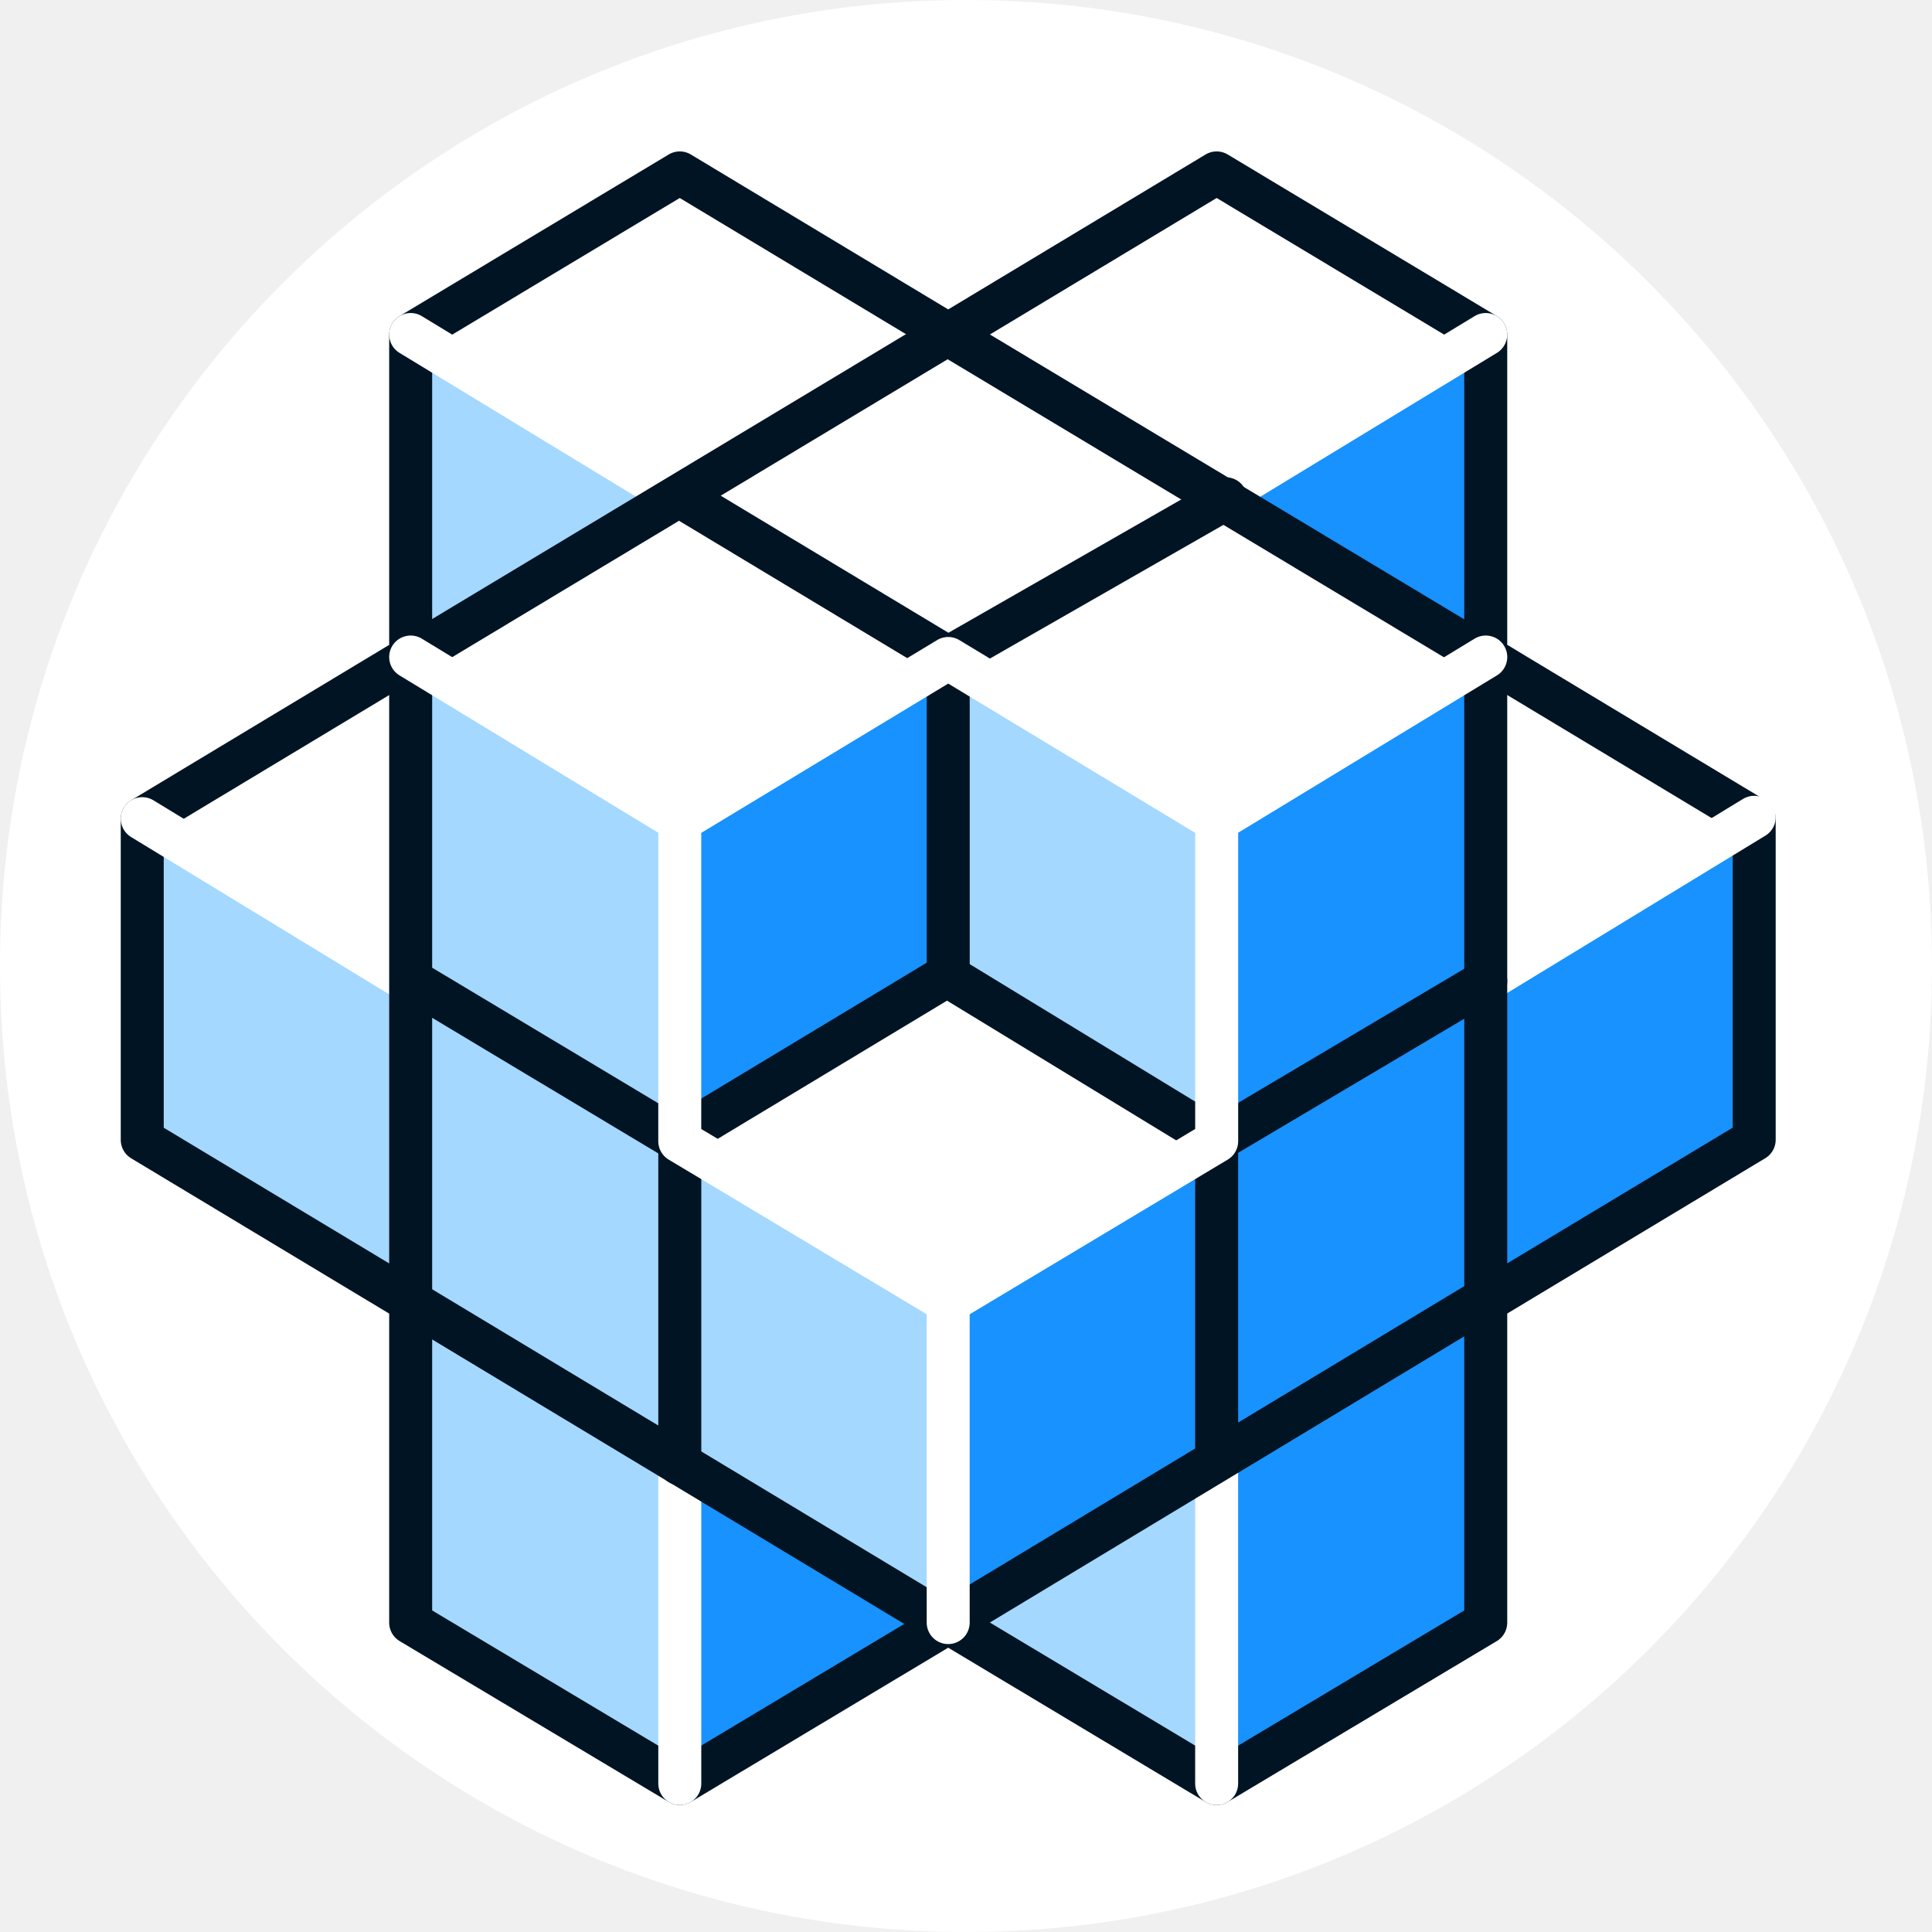
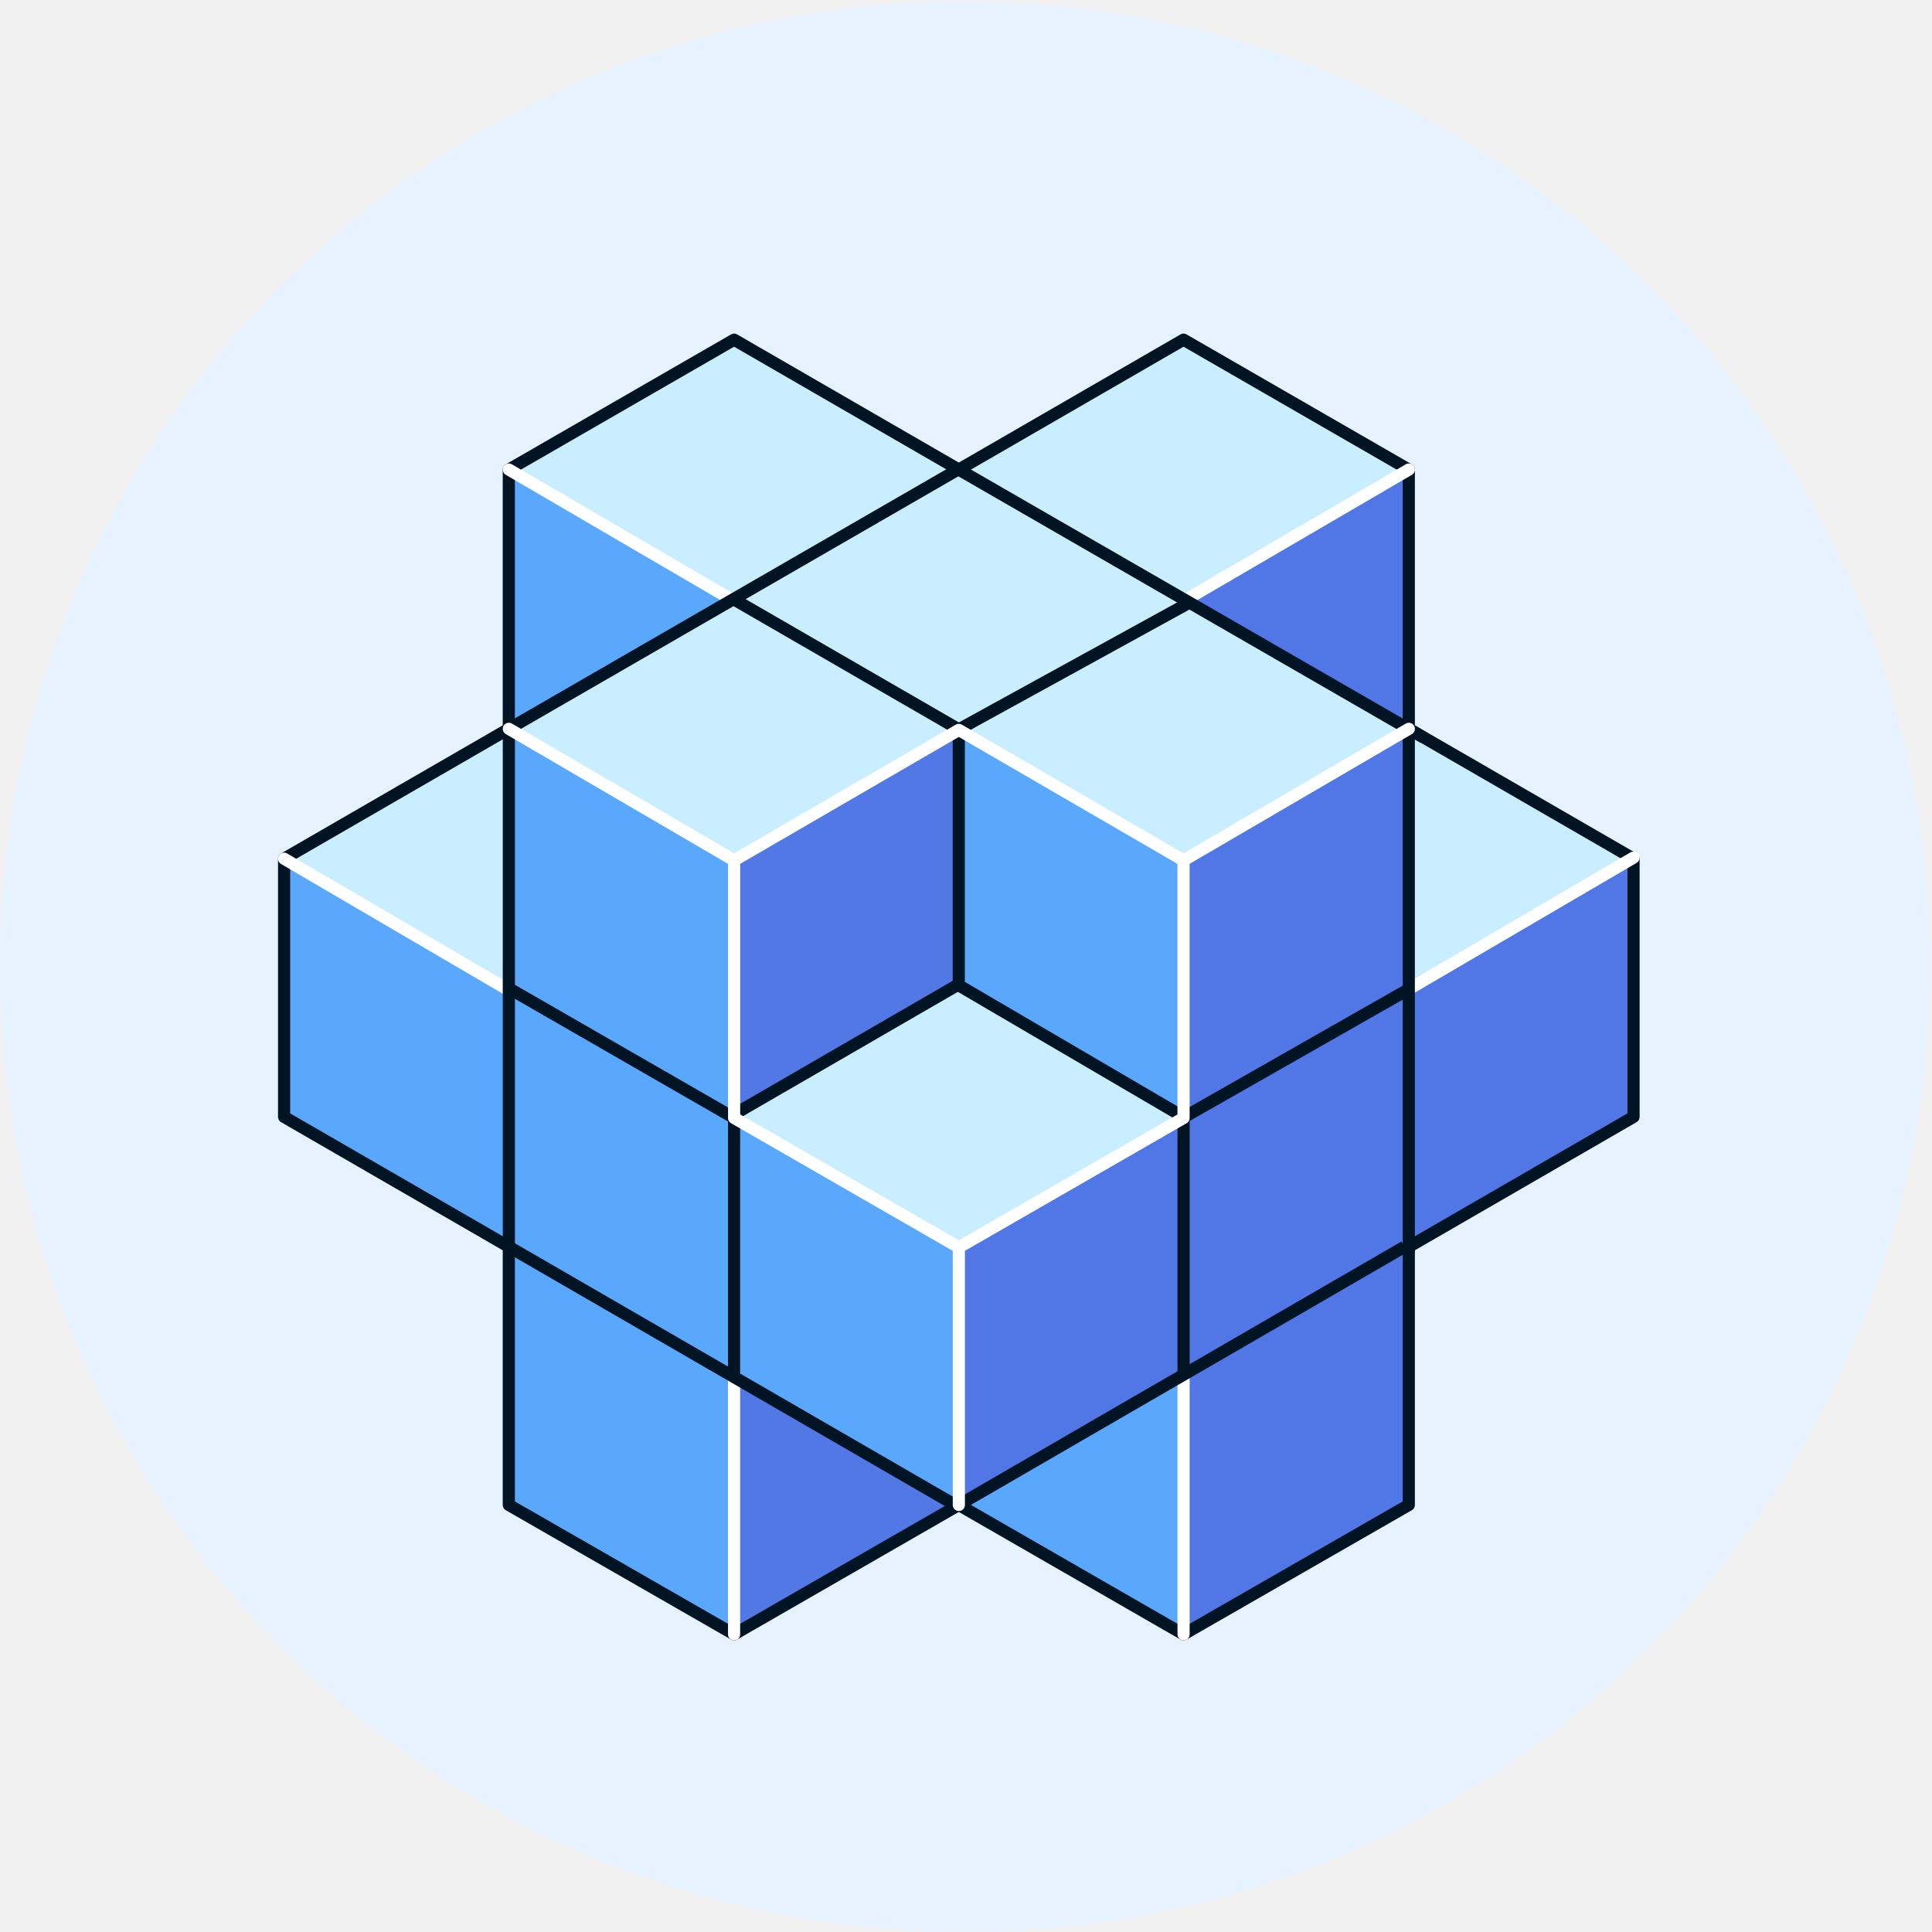
- <svg xmlns="http://www.w3.org/2000/svg" viewBox="0 0 64 64">
-   <path fill="#fff" fill-rule="evenodd" d="M64 32C64 14.327 49.673 0 32 0 14.327 0 0 14.327 0 32c0 17.673 14.327 32 32 32 17.673 0 32-14.327 32-32Z" />
-   <path fill="#fff" d="m49.217 21.765-8.914 5.354 8.914 5.375 8.893-5.375-8.893-5.354Z" />
-   <path fill="#fff" d="M13.604 21.765 4.712 27.12l8.892 5.375 8.914-5.375-8.914-5.354Z" />
-   <path fill="#1792ff" d="M22.519 48.487v10.64l8.892-5.354v-10.64l-8.892 5.354Z" />
-   <path fill="#a4d8ff" d="M22.518 27.183v10.64l-8.914-5.354V21.83l8.914 5.354Z" />
-   <path fill="#a4d8ff" d="M22.518 37.827v10.617l-8.914-5.331v-10.64l8.914 5.354Z" />
-   <path fill="#a4d8ff" d="M13.604 32.472v10.64l-8.892-5.354v-10.64l8.892 5.354Z" />
-   <path fill="#a4d8ff" d="M31.411 43.134v10.639l-8.892-5.33v-10.64l8.892 5.33Z" />
-   <path fill="#a4d8ff" d="M40.304 27.141v10.64l-8.893-5.354v-10.64l8.893 5.354Z" />
-   <path fill="#a4d8ff" d="M22.518 16.435v10.639l-8.914-5.353V11.08l8.914 5.354Z" />
-   <path fill="#a4d8ff" d="M40.304 48.442v10.64L31.41 53.75V43.111l8.893 5.33Z" />
-   <path fill="#a4d8ff" d="M22.518 48.442v10.64l-8.914-5.332V43.111l8.914 5.33Z" />
-   <path fill="#1792ff" d="M40.303 27.141v10.64l8.914-5.354v-10.64l-8.914 5.354Z" />
-   <path fill="#1792ff" d="M40.303 16.435v10.639l8.914-5.353V11.08l-8.914 5.354Z" />
-   <path fill="#1792ff" d="M22.519 27.141v10.64l8.892-5.354v-10.64l-8.892 5.354Z" />
-   <path fill="#1792ff" d="M40.303 37.78v10.64l8.914-5.353v-10.64l-8.914 5.353Z" />
-   <path fill="#1792ff" d="M49.217 32.472v10.64l8.893-5.354v-10.64l-8.893 5.354Z" />
-   <path fill="#1792ff" d="M31.411 43.111v10.64l8.893-5.331V37.78l-8.893 5.331Z" />
-   <path fill="#1792ff" d="M40.303 48.42v10.64l8.914-5.354v-10.64l-8.914 5.354Z" />
-   <path fill="#fff" d="m22.518 16.459-8.914 5.353 8.914 5.376 8.892-5.376-8.892-5.353Z" />
-   <path fill="#fff" d="m31.411 11.081-8.892 5.376 8.892 5.353 8.893-5.353-8.893-5.376Z" />
-   <path fill="#fff" d="M31.411 32.427 22.52 37.78l8.892 5.354 8.893-5.354-8.893-5.353Z" />
-   <path fill="#fff" d="m40.304 5.728-8.893 5.353 8.893 5.376 8.914-5.376-8.914-5.353Z" />
-   <path fill="#fff" d="m22.518 5.728-8.914 5.353 8.914 5.376 8.892-5.376-8.892-5.353Z" />
-   <path fill="#fff" d="m40.304 16.39-8.893 5.375 8.893 5.354 8.914-5.354-8.914-5.375Z" />
-   <path fill="none" stroke="#001423" stroke-width="1.424" stroke-linecap="round" stroke-linejoin="round" d="M13.604 11.081v10.684L4.712 27.12v10.64l8.892 5.352v10.64l8.914 5.33 8.893-5.33 8.892 5.33 8.914-5.33V43.11l8.893-5.353v-10.64l-8.893-5.353V11.081l-8.914-5.353-8.892 5.353-8.893-5.353-8.914 5.353Z" />
-   <path fill="none" stroke="#fff" stroke-width="1.424" stroke-linecap="round" stroke-linejoin="round" d="m4.712 27.119 8.892 5.42" />
-   <path fill="none" stroke="#fff" stroke-width="1.424" stroke-linecap="round" stroke-linejoin="round" d="M22.519 48.487v10.595" />
-   <path fill="none" stroke="#001423" stroke-width="1.424" stroke-linecap="round" stroke-linejoin="round" d="M22.519 37.827V48.49" />
-   <path fill="none" stroke="#001423" stroke-width="1.424" stroke-linecap="round" stroke-linejoin="round" d="M13.604 21.765v21.346" />
-   <path fill="none" stroke="#001423" stroke-width="1.424" stroke-linecap="round" stroke-linejoin="round" d="M40.303 48.442V37.78" />
-   <path fill="none" stroke="#fff" stroke-width="1.424" stroke-linecap="round" stroke-linejoin="round" d="M40.303 59.082v-10.64" />
-   <path fill="none" stroke="#fff" stroke-width="1.424" stroke-linecap="round" stroke-linejoin="round" d="m58.11 27.074-8.893 5.42" />
-   <path fill="none" stroke="#fff" stroke-width="1.424" stroke-linecap="round" stroke-linejoin="round" d="m49.217 11.081-8.914 5.42" />
-   <path fill="none" stroke="#fff" stroke-width="1.424" stroke-linecap="round" stroke-linejoin="round" d="m13.604 11.081 8.914 5.42" />
-   <path fill="none" stroke="#001423" stroke-width="1.424" stroke-linecap="round" stroke-linejoin="round" d="M49.217 43.356V22.033" />
-   <path fill="none" stroke="#001423" stroke-width="1.424" stroke-linecap="round" stroke-linejoin="round" d="m13.626 32.473 8.892 5.331" />
-   <path fill="none" stroke="#001423" stroke-width="1.424" stroke-linecap="round" stroke-linejoin="round" d="M13.604 43.111 31.41 53.84" />
-   <path fill="none" stroke="#001423" stroke-width="1.424" stroke-linecap="round" stroke-linejoin="round" d="M49.045 43.111 31.26 53.84" />
-   <path fill="none" stroke="#001423" stroke-width="1.424" stroke-linecap="round" stroke-linejoin="round" d="m49.217 32.497-8.914 5.286" />
-   <path fill="none" stroke="#001423" stroke-width="1.424" stroke-linecap="round" stroke-linejoin="round" d="m40.605 16.522-9.194 5.264" />
-   <path fill="none" stroke="#001423" stroke-width="1.424" stroke-linecap="round" stroke-linejoin="round" d="M31.411 11.081 49.8 22.124" />
-   <path fill="none" stroke="#001423" stroke-width="1.424" stroke-linecap="round" stroke-linejoin="round" d="m40.153 37.668-8.742-5.33v-10.55l-8.892-5.353" />
-   <path fill="none" stroke="#001423" stroke-width="1.424" stroke-linecap="round" stroke-linejoin="round" d="M31.41 11.059 13.604 21.765" />
-   <path fill="none" stroke="#001423" stroke-width="1.424" stroke-linecap="round" stroke-linejoin="round" d="m31.41 32.293-8.957 5.398" />
-   <path fill="none" stroke="#fff" stroke-width="1.424" stroke-linecap="round" stroke-linejoin="round" d="m13.604 21.765 8.914 5.42v10.618l8.892 5.33V53.75" />
-   <path fill="none" stroke="#fff" stroke-width="1.424" stroke-linecap="round" stroke-linejoin="round" d="m49.218 21.765-8.914 5.42v10.618l-8.893 5.33" />
-   <path fill="none" stroke="#fff" stroke-width="1.424" stroke-linecap="round" stroke-linejoin="round" d="m22.519 27.188 8.892-5.375 8.893 5.375" />
+ <svg xmlns="http://www.w3.org/2000/svg" viewBox="0 0 403 403" fill="none">
+   <circle cx="201.289" cy="201.642" r="201.289" fill="#E6F2FF" />
+   <path d="m293.872 152.028-46.989 27.095 46.989 27.209 46.876-27.209-46.876-27.095Z" fill="#C9EEFF" />
+   <path d="m106.136 152.028-46.875 27.095 46.875 27.209 46.99-27.209-46.99-27.095Z" fill="#C9EEFF" />
+   <path d="M153.121 287.278v53.851l46.876-27.096v-53.851l-46.876 27.096Z" fill="#5178E5" />
+   <path d="M153.131 179.464v53.851l-46.989-27.096v-53.85l46.989 27.095Z" fill="#59A8FE" />
+   <path d="M153.131 233.314v53.737l-46.989-26.982v-53.85l46.989 27.095Z" fill="#59A8FE" />
+   <path d="M106.136 206.219v53.85l-46.875-27.095v-53.851l46.875 27.096Z" fill="#59A8FE" />
+   <path d="M199.997 260.184v53.85l-46.876-26.982v-53.85l46.876 26.982Z" fill="#59A8FE" />
+   <path d="M246.878 179.238v53.85l-46.876-27.095v-53.851l46.876 27.096Z" fill="#59A8FE" />
+   <path d="M153.131 125.046v53.851l-46.989-27.096v-53.85l46.989 27.095Z" fill="#59A8FE" />
+   <path d="M246.878 287.052v53.85l-46.876-26.982v-53.85l46.876 26.982Z" fill="#59A8FE" />
+   <path d="M153.131 287.052v53.85l-46.989-26.982v-53.85l46.989 26.982Z" fill="#59A8FE" />
+   <path d="M246.883 179.238v53.85l46.989-27.095v-53.851l-46.989 27.096Z" fill="#5176E5" />
+   <path d="M246.883 125.046v53.851l46.989-27.096v-53.85l-46.989 27.095Z" fill="#5176E5" />
+   <path d="M153.121 179.238v53.85l46.876-27.095v-53.851l-46.876 27.096Z" fill="#5178E5" />
+   <path d="M246.883 233.088v53.851l46.989-27.096v-53.85l-46.989 27.095Z" fill="#5176E5" />
+   <path d="M293.861 206.219v53.85l46.876-27.095v-53.851l-46.876 27.096Z" fill="#5176E5" />
+   <path d="M200.002 260.07v53.851l46.876-26.982v-53.851l-46.876 26.982Z" fill="#5176E5" />
+   <path d="M246.883 286.938v53.851l46.989-27.096v-53.85l-46.989 27.095Z" fill="#5176E5" />
+   <path d="m153.131 125.16-46.989 27.095 46.989 27.209 46.875-27.209-46.875-27.095Z" fill="#C9EEFF" />
+   <path d="m199.997 97.95-46.876 27.209 46.876 27.096 46.875-27.096-46.875-27.208Z" fill="#C9EEFF" />
+   <path d="m199.997 205.993-46.876 27.095 46.876 27.095 46.875-27.095-46.875-27.095Z" fill="#C9EEFF" />
+   <path d="m246.878 70.855-46.876 27.096 46.876 27.208 46.989-27.208-46.989-27.096Z" fill="#C9EEFF" />
+   <path d="m153.131 70.855-46.989 27.096 46.989 27.208 46.875-27.208-46.875-27.096Z" fill="#C9EEFF" />
+   <path d="m246.878 124.819-46.876 27.209 46.876 27.095 46.989-27.095-46.989-27.209Z" fill="#C9EEFF" />
+   <path d="M106.136 97.95v54.078l-46.875 27.095v53.851l46.875 27.095v53.851l46.99 26.982 46.875-26.982 46.876 26.982 46.989-26.982v-53.851l46.876-27.095v-53.851l-46.876-27.095V97.951l-46.989-27.096-46.876 27.096-46.875-27.096-46.99 27.096Z" stroke="#001423" stroke-width="2.537" stroke-miterlimit="10" stroke-linejoin="round" />
+   <path d="m59.26 179.123 46.876 27.436" stroke="#fff" stroke-width="2.537" stroke-miterlimit="10" stroke-linecap="round" stroke-linejoin="round" />
+   <path d="M153.121 287.278v53.624" stroke="#fff" stroke-width="2.537" stroke-miterlimit="10" stroke-linecap="round" stroke-linejoin="round" />
+   <path d="M153.121 233.314v53.964" stroke="#001423" stroke-width="2.537" stroke-miterlimit="10" stroke-linejoin="round" />
+   <path d="M106.142 152.028v108.041" stroke="#001423" stroke-width="2.537" stroke-miterlimit="10" stroke-linejoin="round" />
+   <path d="M246.883 287.052v-53.964" stroke="#001423" stroke-width="2.537" stroke-miterlimit="10" stroke-linejoin="round" />
+   <path d="M246.883 340.902v-53.85" stroke="#fff" stroke-width="2.537" stroke-miterlimit="10" stroke-linecap="round" stroke-linejoin="round" />
+   <path d="m340.737 178.897-46.876 27.436" stroke="#fff" stroke-width="2.537" stroke-miterlimit="10" stroke-linecap="round" stroke-linejoin="round" />
+   <path d="m293.872 97.95-46.989 27.436" stroke="#fff" stroke-width="2.537" stroke-miterlimit="10" stroke-linecap="round" stroke-linejoin="round" />
+   <path d="m106.142 97.95 46.989 27.436" stroke="#fff" stroke-width="2.537" stroke-miterlimit="10" stroke-linecap="round" stroke-linejoin="round" />
+   <path d="M293.861 261.317V153.389" stroke="#001423" stroke-width="2.537" stroke-miterlimit="10" stroke-linejoin="round" />
+   <path d="m106.254 206.219 46.876 26.982" stroke="#001423" stroke-width="2.537" stroke-miterlimit="10" stroke-linejoin="round" />
+   <path d="m106.142 260.07 93.864 54.304" stroke="#001423" stroke-width="2.537" stroke-miterlimit="10" stroke-linejoin="round" />
+   <path d="m292.956 260.07-93.751 54.304" stroke="#001423" stroke-width="2.537" stroke-miterlimit="10" stroke-linejoin="round" />
+   <path d="m293.872 206.332-46.989 26.756" stroke="#001423" stroke-width="2.537" stroke-miterlimit="10" stroke-linejoin="round" />
+   <path d="m248.467 125.5-48.465 26.642" stroke="#001423" stroke-width="2.537" stroke-miterlimit="10" stroke-linejoin="round" />
+   <path d="m200.002 97.95 96.929 55.892" stroke="#001423" stroke-width="2.537" stroke-miterlimit="10" stroke-linejoin="round" />
+   <path d="m246.078 232.52-46.081-26.982v-53.397l-46.876-27.096" stroke="#001423" stroke-width="2.537" stroke-miterlimit="10" stroke-linejoin="round" />
+   <path d="m200.006 97.838-93.864 54.191" stroke="#001423" stroke-width="2.537" stroke-miterlimit="10" stroke-linejoin="round" />
+   <path d="m200.001 205.312-47.216 27.322" stroke="#001423" stroke-width="2.537" stroke-miterlimit="10" stroke-linejoin="round" />
+   <path d="m106.142 152.028 46.989 27.435v53.738l46.875 26.982v53.737" stroke="#fff" stroke-width="2.537" stroke-miterlimit="10" stroke-linecap="round" stroke-linejoin="round" />
+   <path d="m293.867 152.028-46.989 27.435v53.738l-46.876 26.982" stroke="#fff" stroke-width="2.537" stroke-miterlimit="10" stroke-linecap="round" stroke-linejoin="round" />
+   <path d="m153.121 179.465 46.876-27.209 46.875 27.209" stroke="#fff" stroke-width="2.537" stroke-miterlimit="10" stroke-linecap="round" stroke-linejoin="round" />
</svg>
